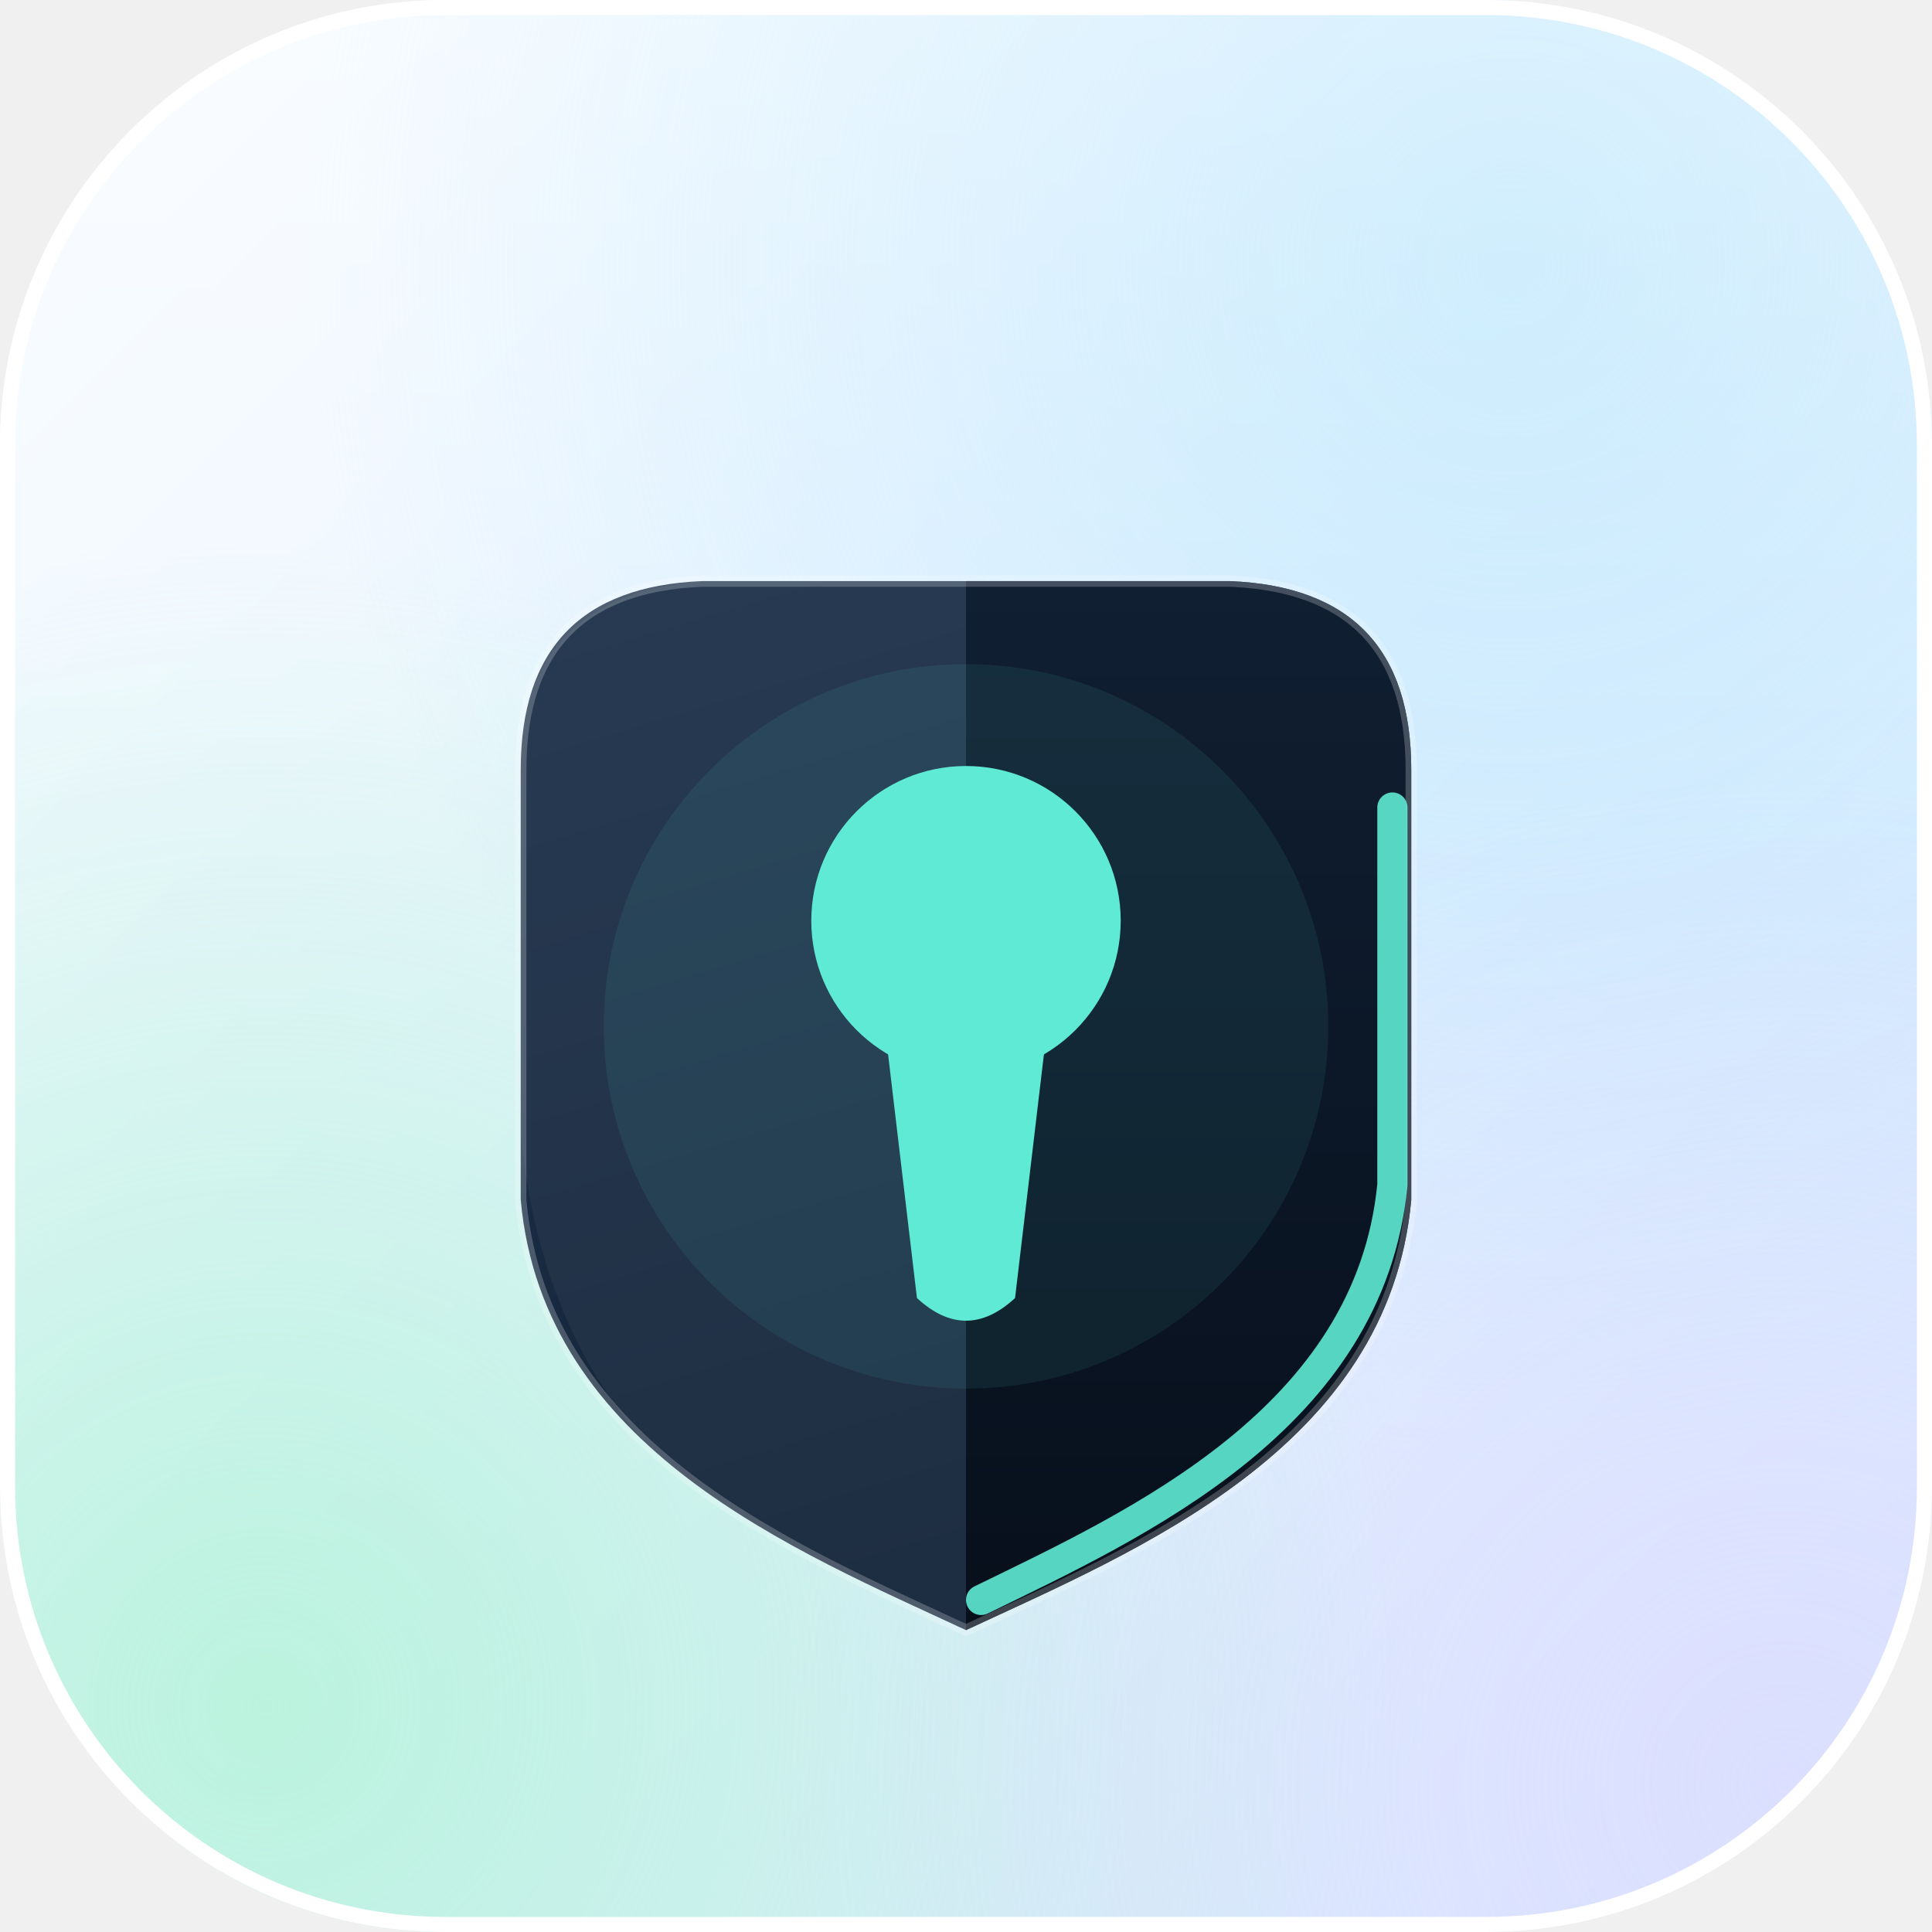
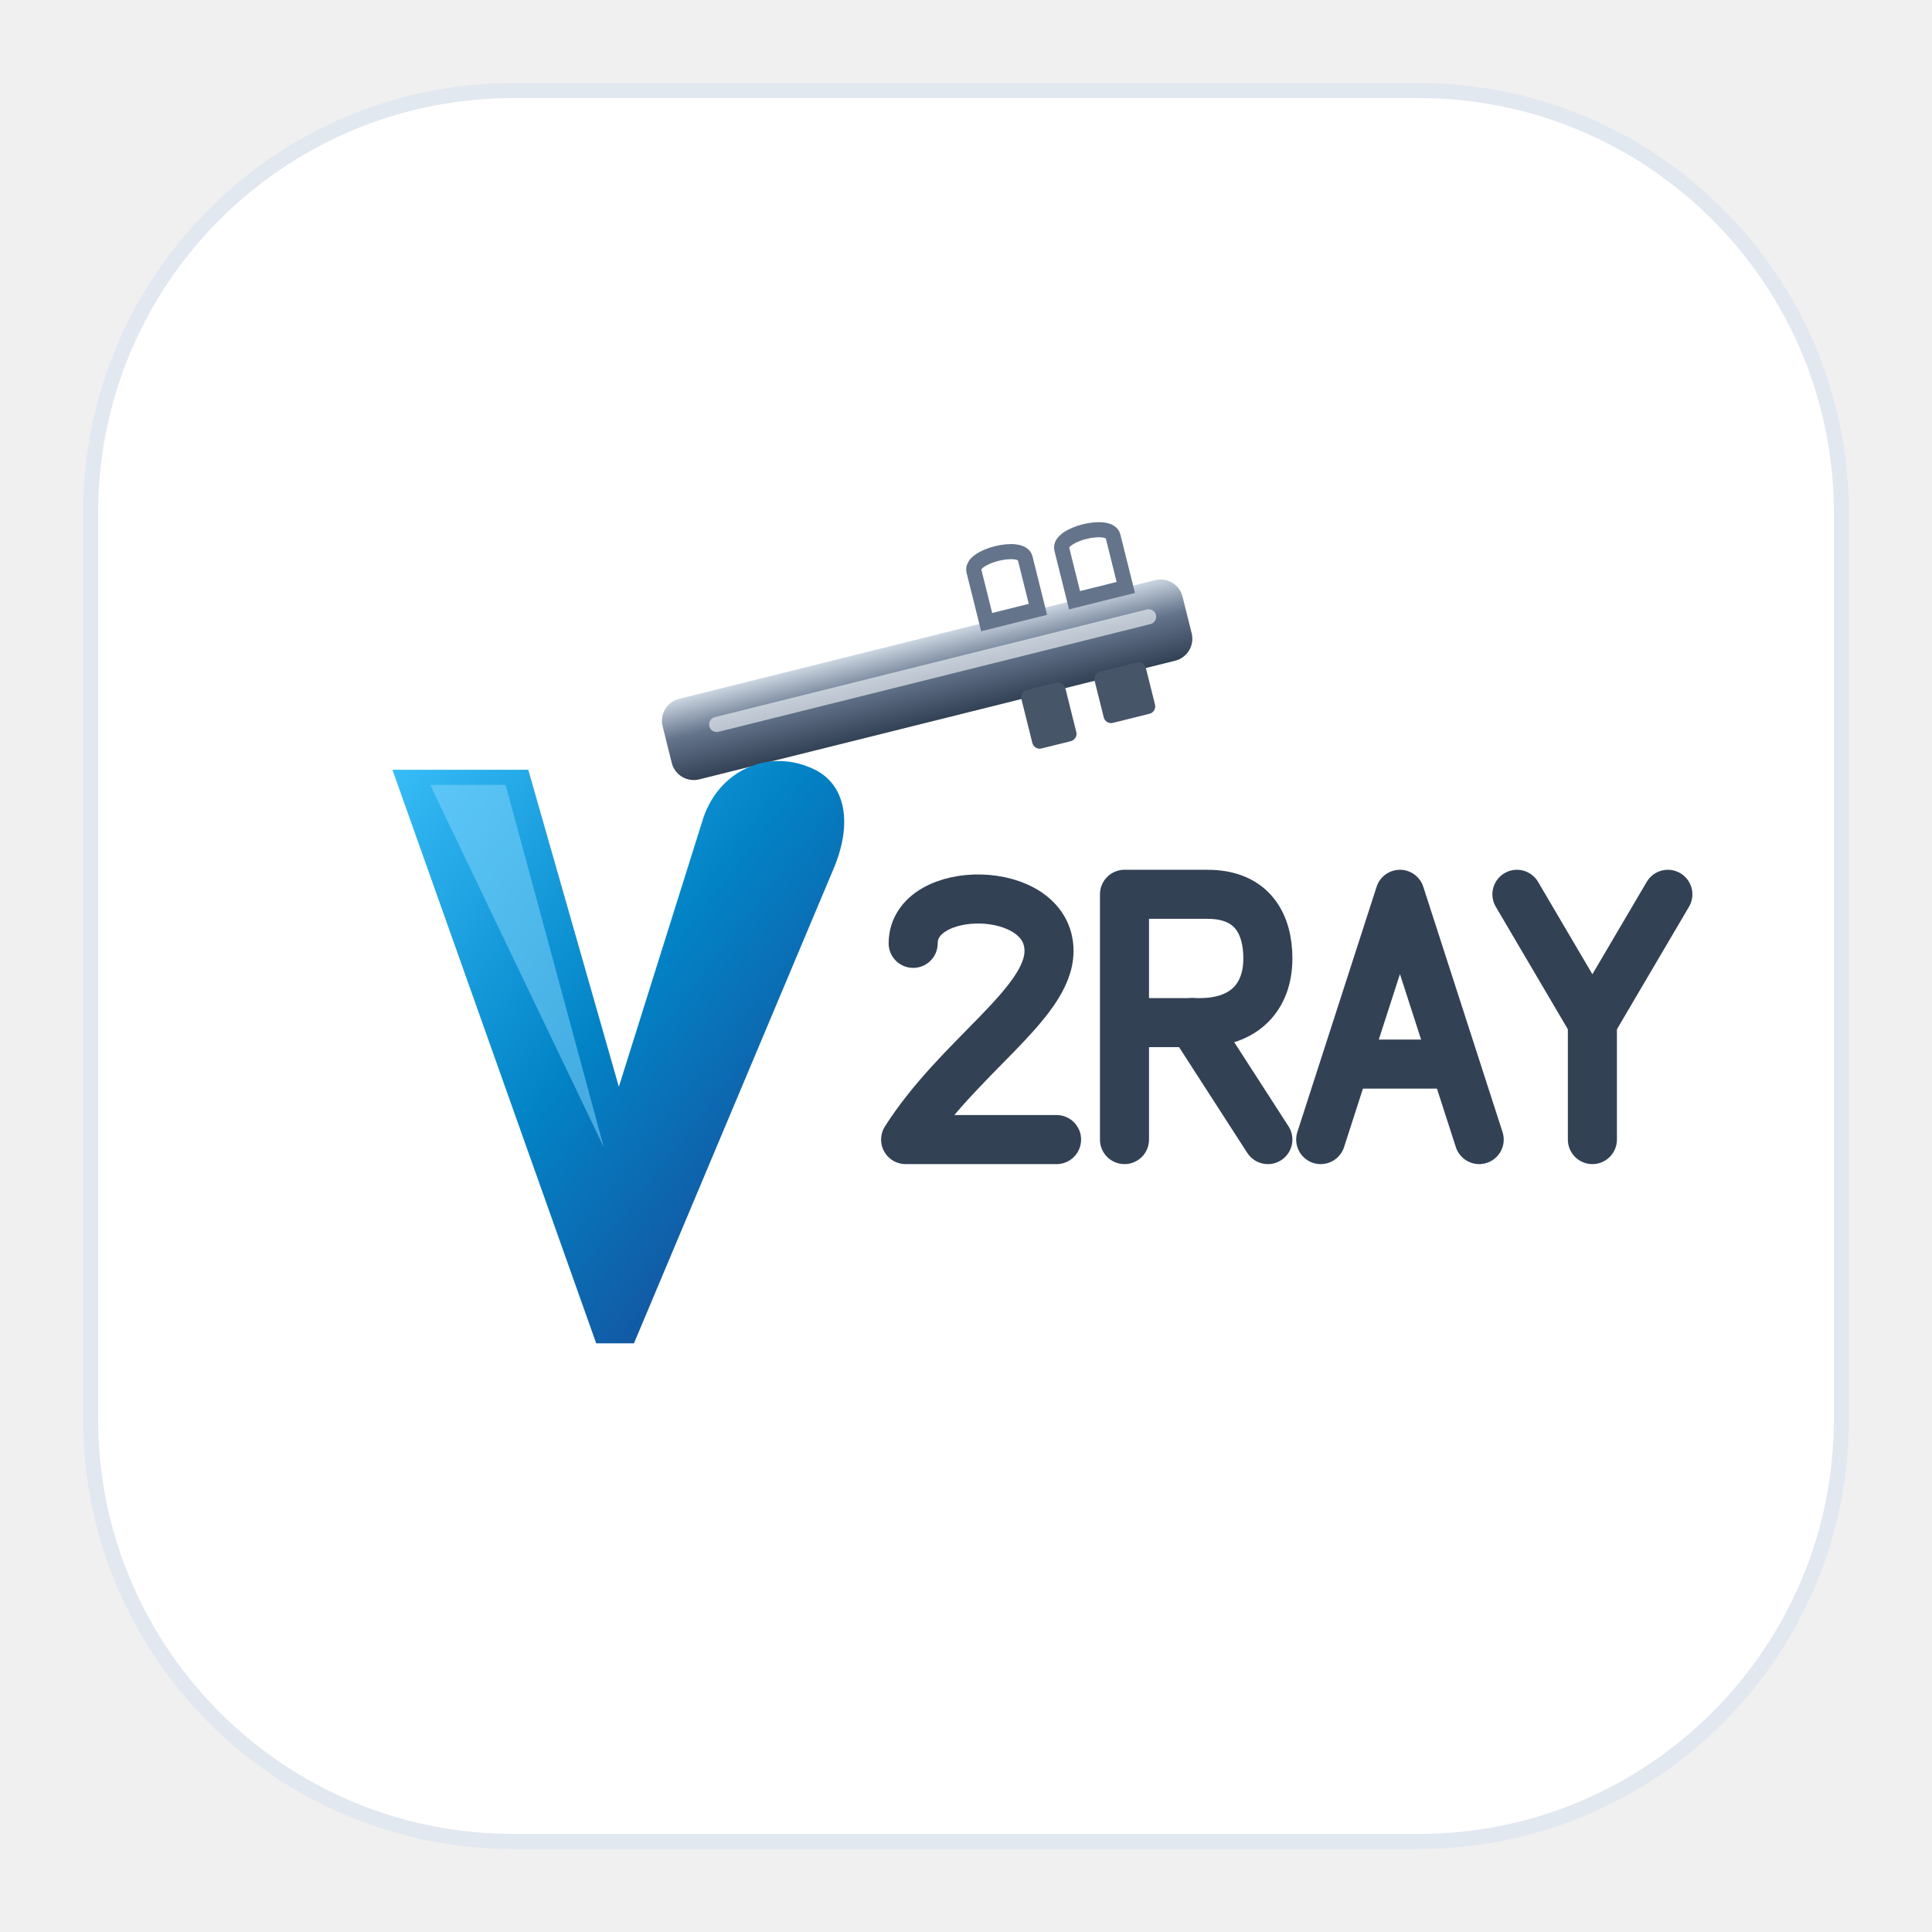
- <svg xmlns="http://www.w3.org/2000/svg" viewBox="0 0 512 512">
+ <svg xmlns="http://www.w3.org/2000/svg" viewBox="0 0 512 512" width="512" height="512">
  <defs>
-     <linearGradient id="ice" x1="0" y1="0" x2="1" y2="1">
-       <stop offset="0" stop-color="#F8FCFF" />
-       <stop offset="1" stop-color="#D6E8FF" />
+     <linearGradient id="vBlueGrad" x1="0%" y1="0%" x2="100%" y2="100%">
+       <stop offset="0%" stop-color="#38BDF8" />
+       <stop offset="45%" stop-color="#0284C7" />
+       <stop offset="100%" stop-color="#1E3A8A" />
    </linearGradient>
-     <radialGradient id="sky" cx="0.78" cy="0.14" r="0.62">
-       <stop offset="0" stop-color="#BAE6FD" stop-opacity=".85" />
-       <stop offset="1" stop-color="#BAE6FD" stop-opacity="0" />
-     </radialGradient>
-     <radialGradient id="mint" cx="0.14" cy="0.88" r="0.6">
-       <stop offset="0" stop-color="#A7F3D0" stop-opacity=".7" />
-       <stop offset="1" stop-color="#A7F3D0" stop-opacity="0" />
-     </radialGradient>
-     <radialGradient id="lav" cx="0.92" cy="0.92" r="0.52">
-       <stop offset="0" stop-color="#DDD6FE" stop-opacity=".55" />
-       <stop offset="1" stop-color="#DDD6FE" stop-opacity="0" />
-     </radialGradient>
-     <linearGradient id="left" x1="0" y1="0" x2=".3" y2="1">
-       <stop offset="0" stop-color="#243A56" />
-       <stop offset="1" stop-color="#122236" />
+     <linearGradient id="keySilver" x1="0%" y1="0%" x2="0%" y2="100%">
+       <stop offset="0%" stop-color="#CBD5E1" />
+       <stop offset="45%" stop-color="#64748B" />
+       <stop offset="100%" stop-color="#334155" />
    </linearGradient>
-     <linearGradient id="right" x1="0" y1="0" x2="0" y2="1">
-       <stop offset="0" stop-color="#101F32" />
-       <stop offset="1" stop-color="#070F1B" />
-     </linearGradient>
-     <linearGradient id="sheen" x1="0" y1="0" x2="0" y2="1">
-       <stop offset="0" stop-color="#FFFFFF" stop-opacity=".6" />
-       <stop offset="1" stop-color="#FFFFFF" stop-opacity="0" />
-     </linearGradient>
-     <clipPath id="tile">
-       <rect width="512" height="512" rx="118" />
-     </clipPath>
-     <clipPath id="shieldClip">
-       <path d="M256 432C301 411 368 384 374 318L374 204Q374 156 326 154L186 154Q138 156 138 204L138 318C144 384 211 411 256 432Z" />
-     </clipPath>
  </defs>
-   <g clip-path="url(#tile)">
-     <rect width="512" height="512" fill="url(#ice)" />
-     <rect width="512" height="512" fill="url(#sky)" />
-     <rect width="512" height="512" fill="url(#mint)" />
-     <rect width="512" height="512" fill="url(#lav)" />
-     <rect width="512" height="240" fill="url(#sheen)" opacity=".55" />
-     <g clip-path="url(#shieldClip)">
-       <rect width="512" height="512" fill="url(#left)" />
-       <path d="M256 154L374 154L374 432L256 432Z" fill="url(#right)" />
-       <path d="M186 154L256 154L256 432L196 404C160 380 142 344 138 300L138 204Q138 158 186 154Z" fill="#FFFFFF" opacity=".045" />
-       <circle cx="256" cy="272" r="96" fill="#5EEAD4" opacity=".08" />
-     </g>
-     <path d="M256 432C301 411 368 384 374 318L374 204Q374 156 326 154L186 154Q138 156 138 204L138 318C144 384 211 411 256 432Z" fill="none" stroke="#FFFFFF" stroke-opacity=".22" stroke-width="3" />
-     <path d="M369 214L369 314C363 376 301 404 260 424" fill="none" stroke="#5EEAD4" stroke-width="8" stroke-linecap="round" opacity=".9" />
-     <circle cx="256" cy="244" r="41" fill="#5EEAD4" />
-     <path d="M234 268L278 268L269 344Q256 356 243 344Z" fill="#5EEAD4" />
+   <rect x="24" y="24" width="464" height="464" rx="112" ry="112" fill="#FFFFFF" stroke="#E2E8F0" stroke-width="4" />
+   <g transform="rotate(-14, 195, 200)">
+     <rect x="178" y="182" width="142" height="22" rx="6" fill="url(#keySilver)" />
+     <rect x="190" y="189" width="122" height="4" rx="2" fill="#E2E8F0" opacity="0.7" />
+     <rect x="272" y="202" width="12" height="16" rx="2" fill="#475569" />
+     <rect x="292" y="202" width="14" height="14" rx="2" fill="#475569" />
+     <path d="M268 182 L268 168 C268 164 282 164 282 168 L282 182 Z" fill="none" stroke="#64748B" stroke-width="4" />
+     <path d="M292 182 L292 168 C292 164 306 164 306 168 L306 182 Z" fill="none" stroke="#64748B" stroke-width="4" />
  </g>
-   <rect x="2" y="2" width="508" height="508" rx="116" fill="none" stroke="#FFFFFF" stroke-width="4" />
+   <path d="M104 204 L140 204 L164 288 L186 218 C190 204 204 198 216 204 C224 208 226 218 221 230 L168 356 L158 356 L104 204 Z" fill="url(#vBlueGrad)" />
+   <path d="M114 208 L134 208 L160 304 L114 208 Z" fill="#7DD3FC" opacity="0.55" />
+   <g fill="none" stroke="#334155" stroke-width="13" stroke-linecap="round" stroke-linejoin="round">
+     <path d="M242 250 C242 234 278 234 278 252 C278 266 254 280 240 302 L280 302" />
+     <path d="M298 302 L298 237 L320 237 C332 237 336 245 336 254 C336 264 330 271 318 271 L298 271" />
+     <path d="M316 271 L336 302" />
+     <path d="M350 302 L371 237 L392 302" />
+     <path d="M358 282 L384 282" />
+     <path d="M402 237 L422 271 L442 237" />
+     <path d="M422 271 L422 302" />
+   </g>
</svg>
